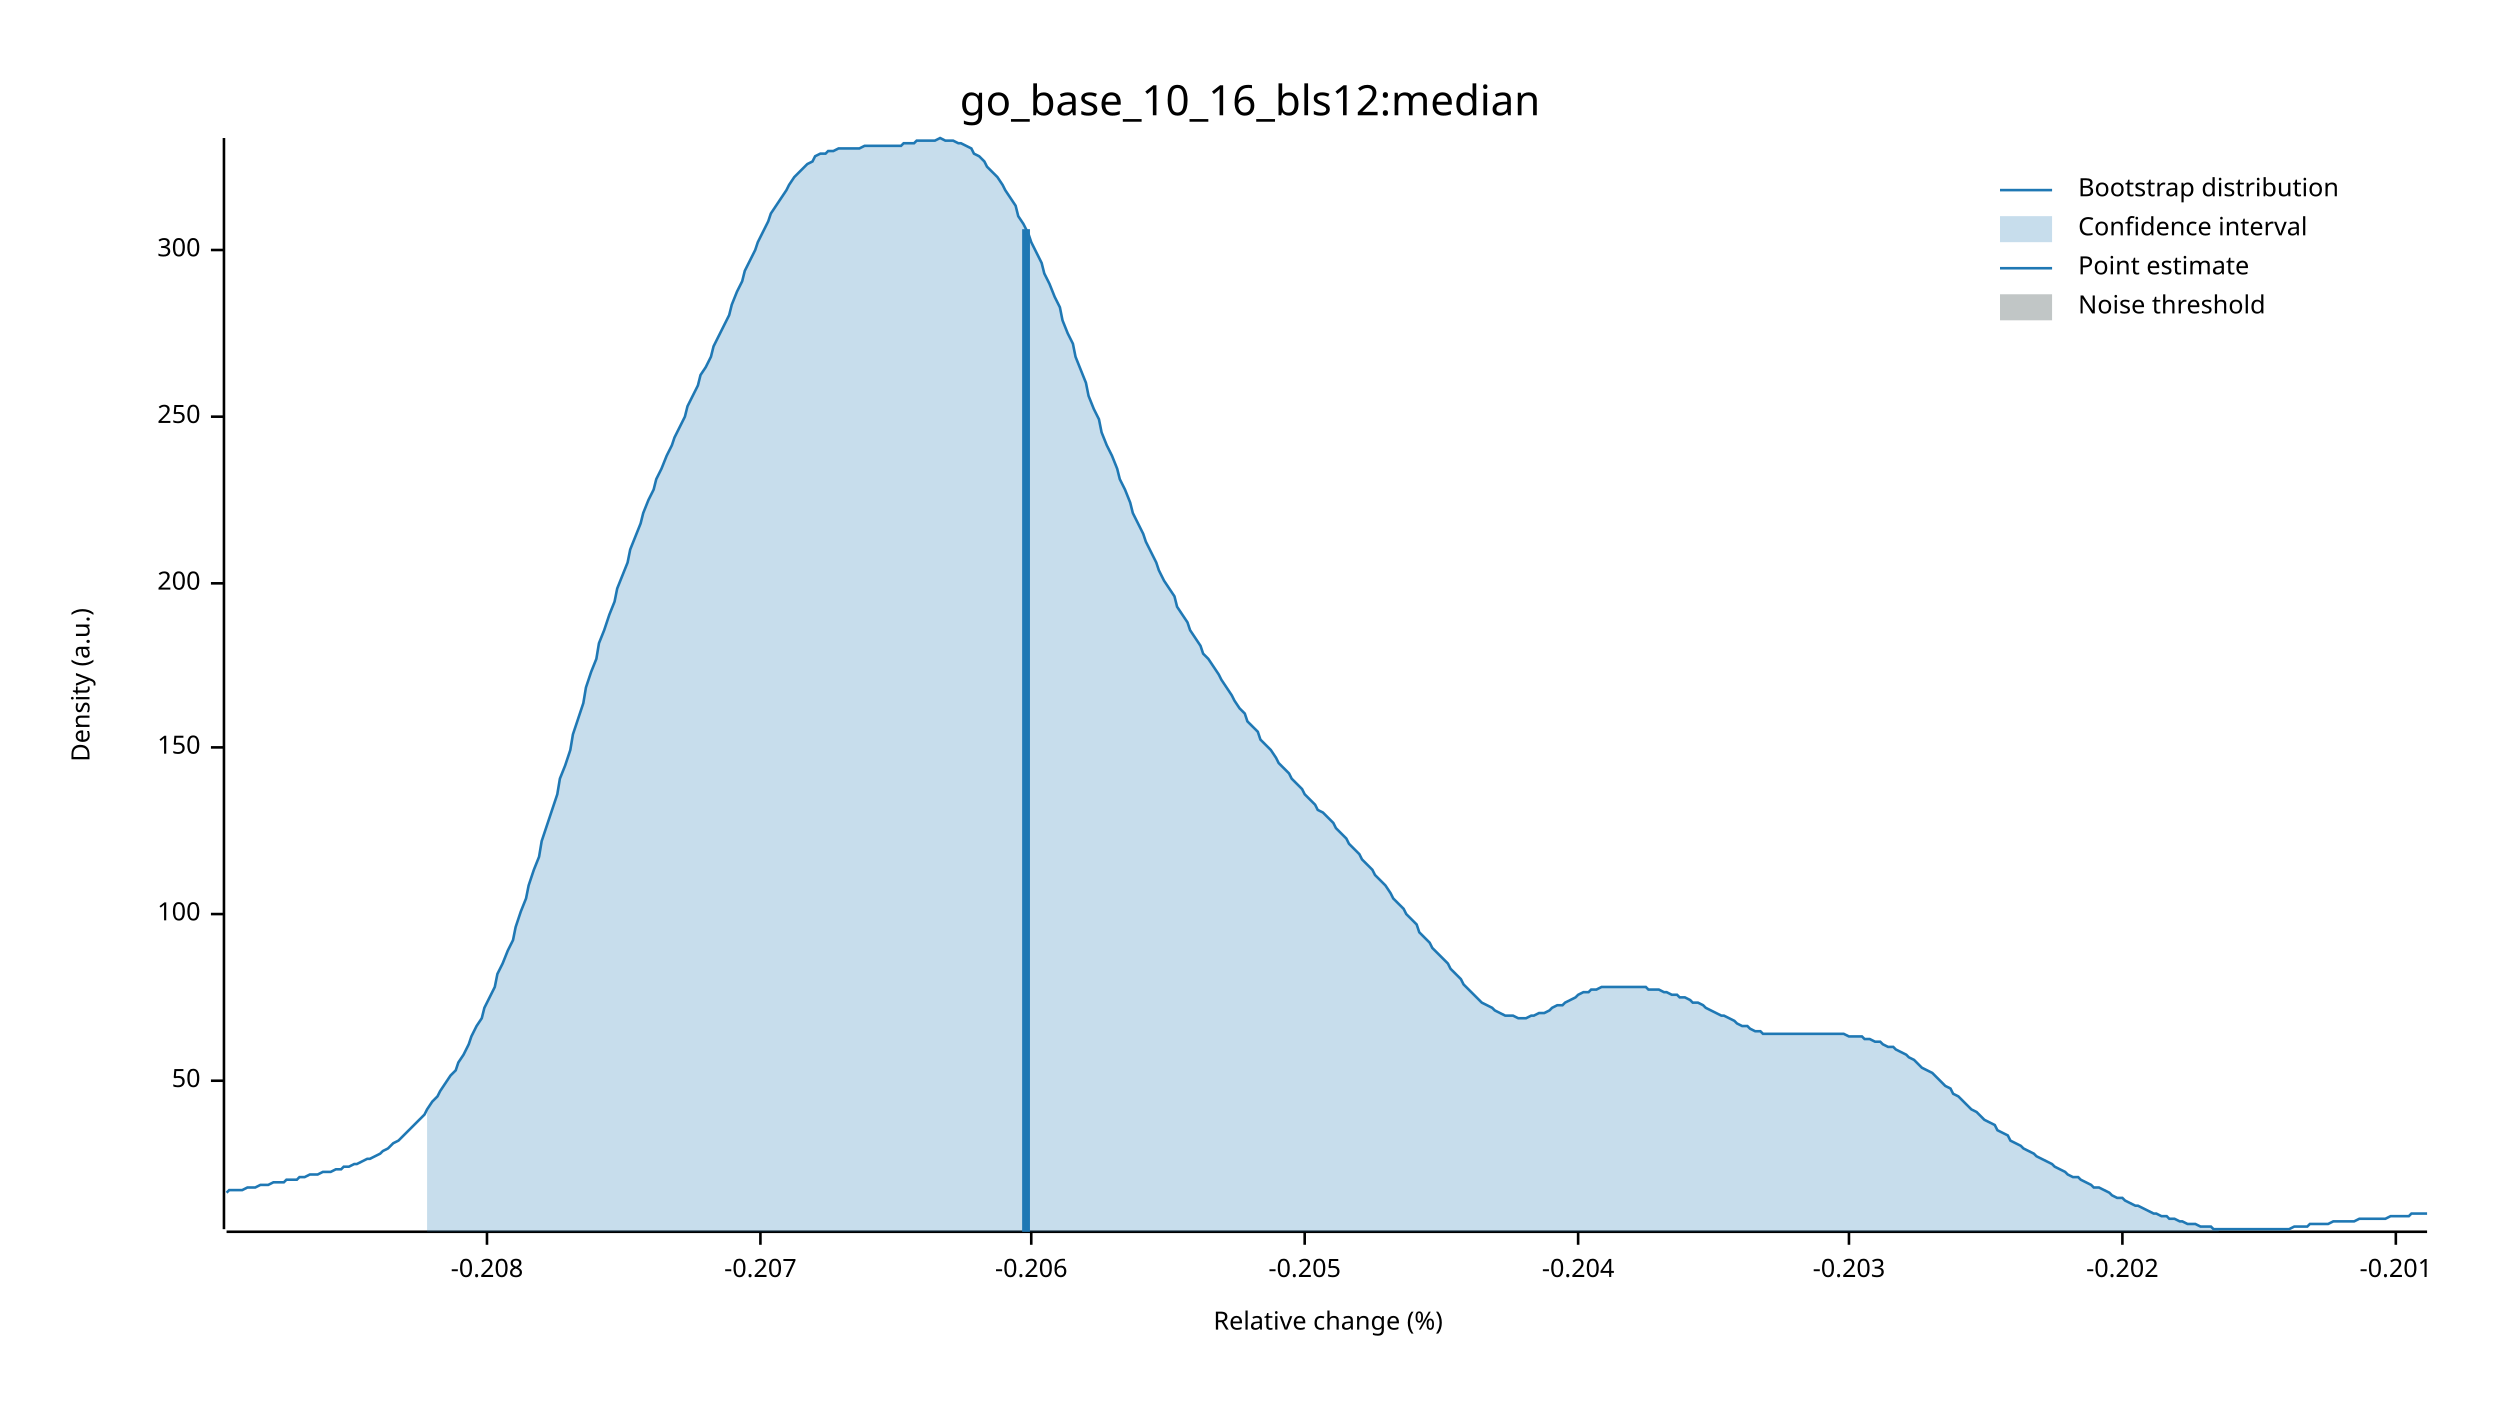
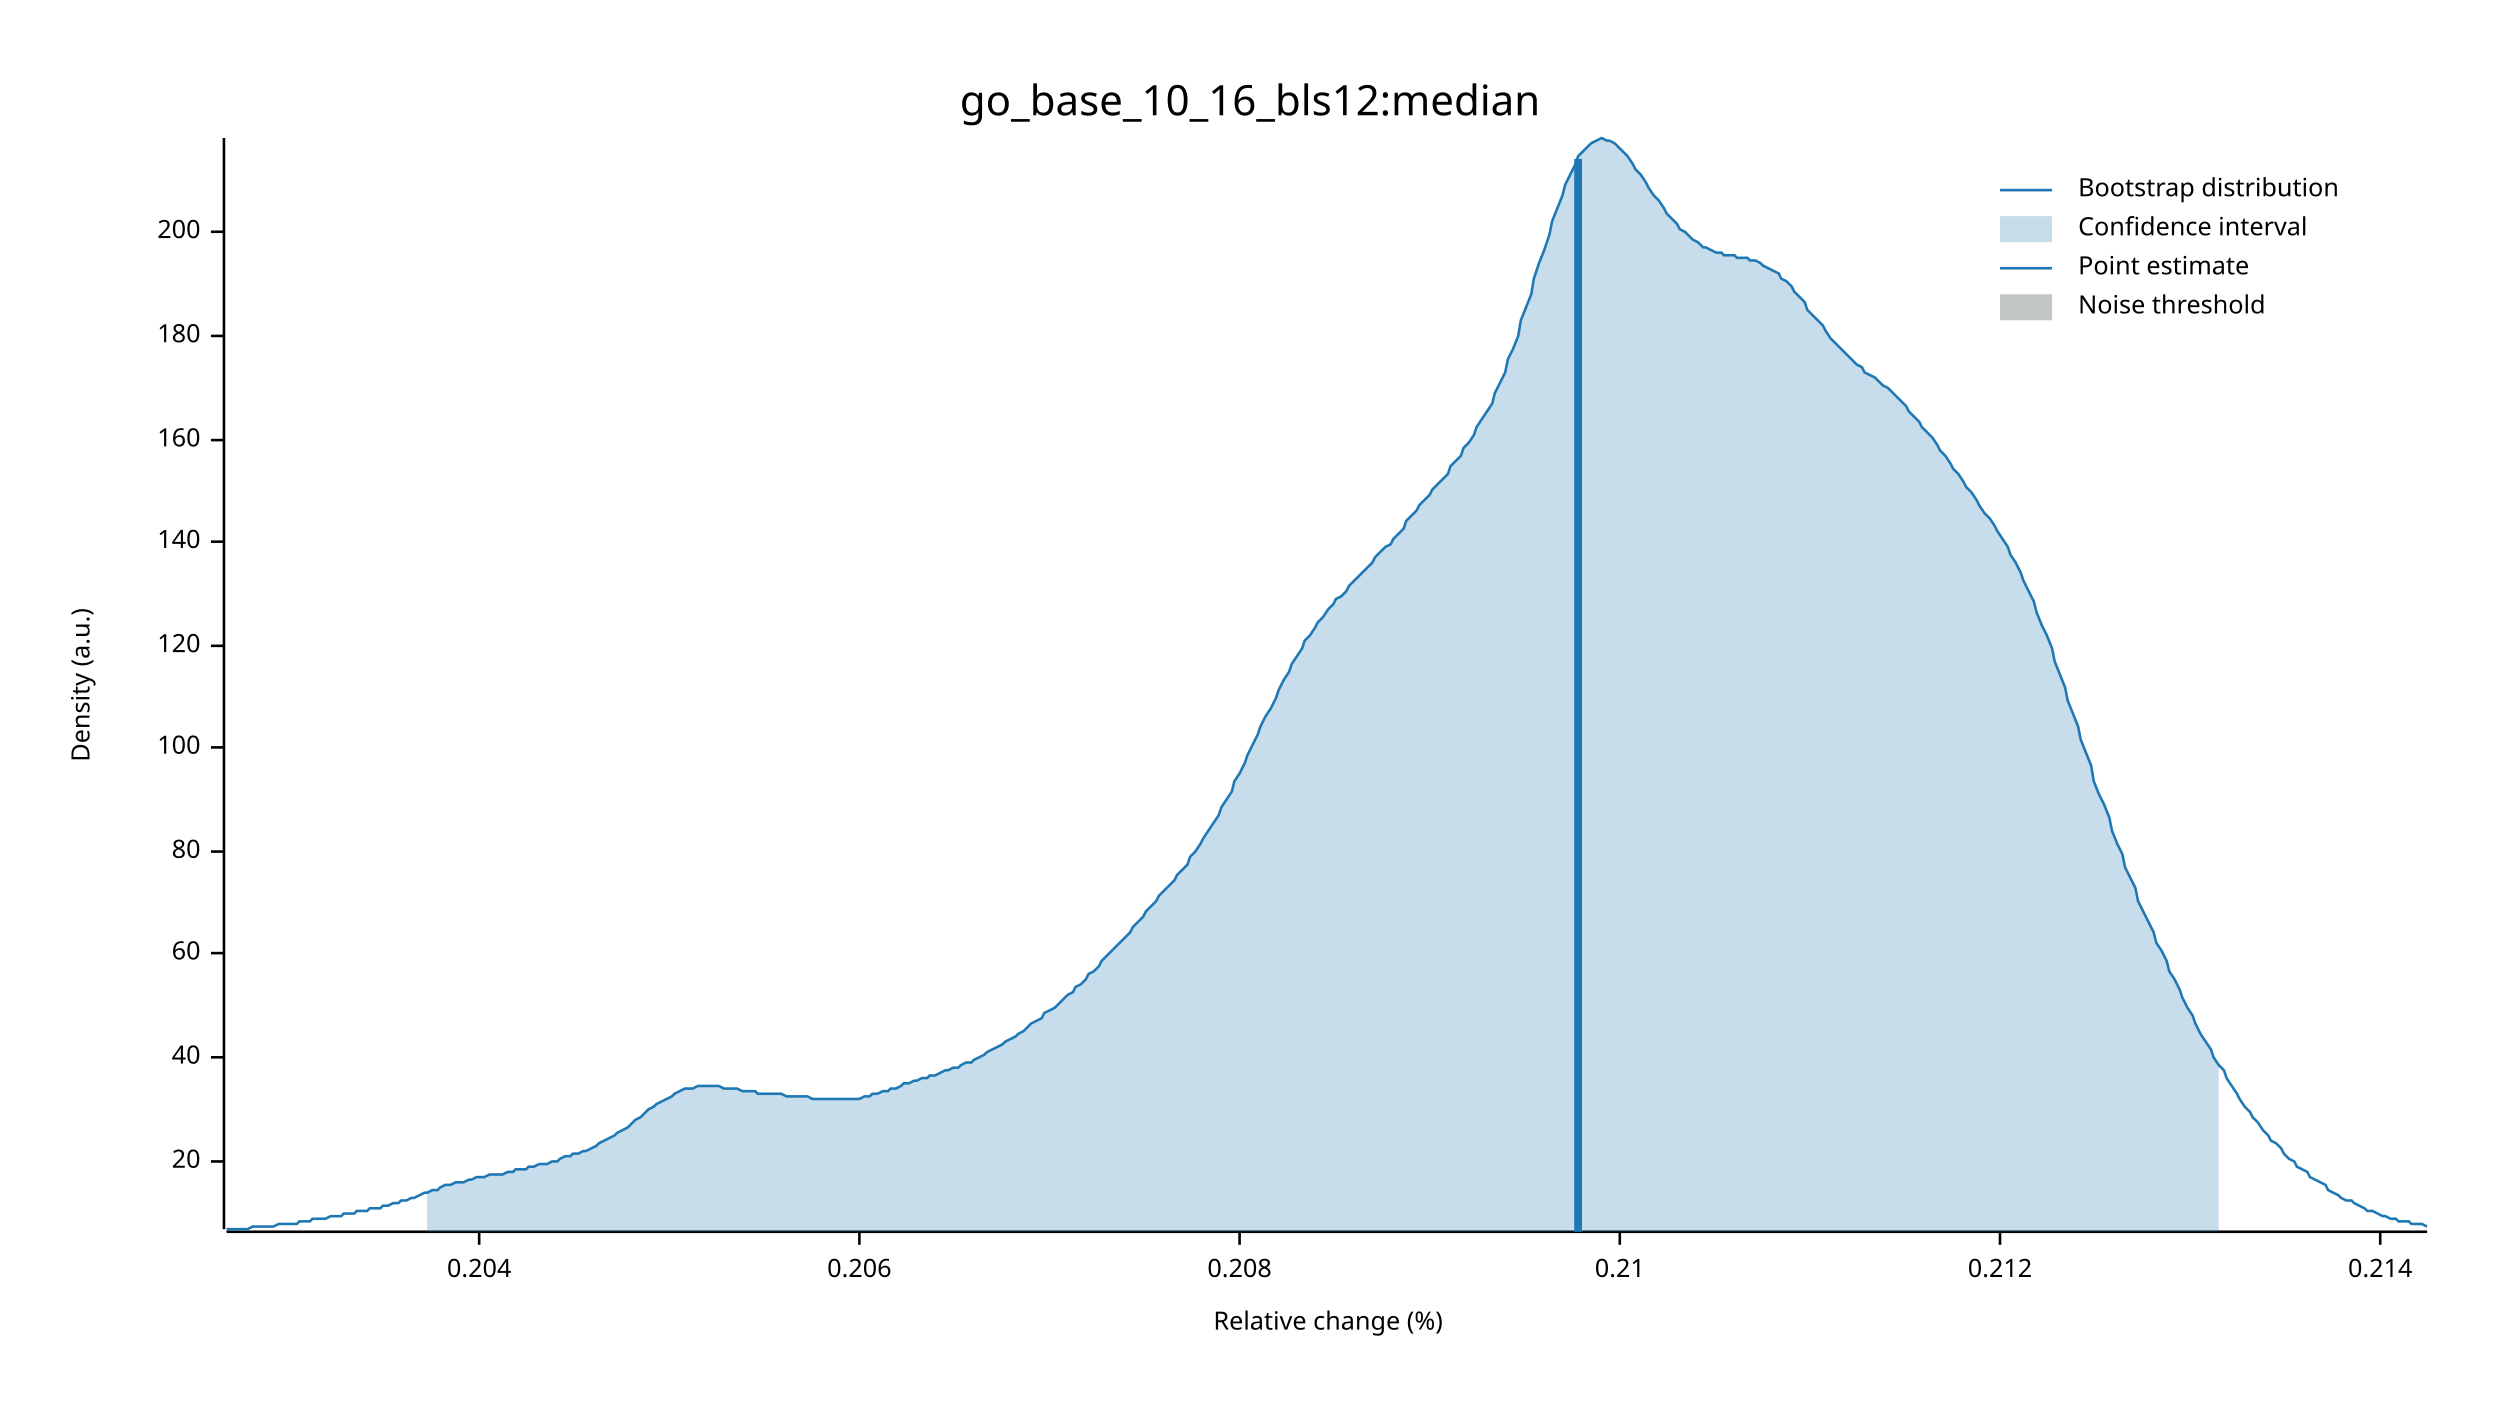
<svg xmlns="http://www.w3.org/2000/svg" width="960" height="540" viewBox="0 0 960 540">
  <text x="480" y="32" dy="0.76em" text-anchor="middle" font-family="sans-serif" font-size="16.129" opacity="1" fill="#000000">
go_base_10_16_bls12:median
</text>
  <text x="27" y="263" dy="0.76em" text-anchor="middle" font-family="sans-serif" font-size="9.677" opacity="1" fill="#000000" transform="rotate(270, 27, 263)">
Density (a.u.)
</text>
  <text x="510" y="513" dy="-0.5ex" text-anchor="middle" font-family="sans-serif" font-size="9.677" opacity="1" fill="#000000">
Relative change (%)
</text>
  <polyline fill="none" opacity="1" stroke="#000000" stroke-width="1" points="86,53 86,472 " />
-   <text x="77" y="415" dy="0.5ex" text-anchor="end" font-family="sans-serif" font-size="9.677" opacity="1" fill="#000000">
- 50
+   <text x="77" y="446" dy="0.5ex" text-anchor="end" font-family="sans-serif" font-size="9.677" opacity="1" fill="#000000">
+ 20
</text>
-   <polyline fill="none" opacity="1" stroke="#000000" stroke-width="1" points="81,415 86,415 " />
-   <text x="77" y="351" dy="0.5ex" text-anchor="end" font-family="sans-serif" font-size="9.677" opacity="1" fill="#000000">
+   <polyline fill="none" opacity="1" stroke="#000000" stroke-width="1" points="81,446 86,446 " />
+   <text x="77" y="406" dy="0.5ex" text-anchor="end" font-family="sans-serif" font-size="9.677" opacity="1" fill="#000000">
+ 40
+ </text>
+   <polyline fill="none" opacity="1" stroke="#000000" stroke-width="1" points="81,406 86,406 " />
+   <text x="77" y="366" dy="0.5ex" text-anchor="end" font-family="sans-serif" font-size="9.677" opacity="1" fill="#000000">
+ 60
+ </text>
+   <polyline fill="none" opacity="1" stroke="#000000" stroke-width="1" points="81,366 86,366 " />
+   <text x="77" y="327" dy="0.5ex" text-anchor="end" font-family="sans-serif" font-size="9.677" opacity="1" fill="#000000">
+ 80
+ </text>
+   <polyline fill="none" opacity="1" stroke="#000000" stroke-width="1" points="81,327 86,327 " />
+   <text x="77" y="287" dy="0.5ex" text-anchor="end" font-family="sans-serif" font-size="9.677" opacity="1" fill="#000000">
100
</text>
-   <polyline fill="none" opacity="1" stroke="#000000" stroke-width="1" points="81,351 86,351 " />
-   <text x="77" y="287" dy="0.5ex" text-anchor="end" font-family="sans-serif" font-size="9.677" opacity="1" fill="#000000">
- 150
+   <polyline fill="none" opacity="1" stroke="#000000" stroke-width="1" points="81,287 86,287 " />
+   <text x="77" y="248" dy="0.5ex" text-anchor="end" font-family="sans-serif" font-size="9.677" opacity="1" fill="#000000">
+ 120
</text>
-   <polyline fill="none" opacity="1" stroke="#000000" stroke-width="1" points="81,287 86,287 " />
-   <text x="77" y="224" dy="0.5ex" text-anchor="end" font-family="sans-serif" font-size="9.677" opacity="1" fill="#000000">
+   <polyline fill="none" opacity="1" stroke="#000000" stroke-width="1" points="81,248 86,248 " />
+   <text x="77" y="208" dy="0.5ex" text-anchor="end" font-family="sans-serif" font-size="9.677" opacity="1" fill="#000000">
+ 140
+ </text>
+   <polyline fill="none" opacity="1" stroke="#000000" stroke-width="1" points="81,208 86,208 " />
+   <text x="77" y="169" dy="0.5ex" text-anchor="end" font-family="sans-serif" font-size="9.677" opacity="1" fill="#000000">
+ 160
+ </text>
+   <polyline fill="none" opacity="1" stroke="#000000" stroke-width="1" points="81,169 86,169 " />
+   <text x="77" y="129" dy="0.5ex" text-anchor="end" font-family="sans-serif" font-size="9.677" opacity="1" fill="#000000">
+ 180
+ </text>
+   <polyline fill="none" opacity="1" stroke="#000000" stroke-width="1" points="81,129 86,129 " />
+   <text x="77" y="89" dy="0.5ex" text-anchor="end" font-family="sans-serif" font-size="9.677" opacity="1" fill="#000000">
200
</text>
-   <polyline fill="none" opacity="1" stroke="#000000" stroke-width="1" points="81,224 86,224 " />
-   <text x="77" y="160" dy="0.5ex" text-anchor="end" font-family="sans-serif" font-size="9.677" opacity="1" fill="#000000">
- 250
+   <polyline fill="none" opacity="1" stroke="#000000" stroke-width="1" points="81,89 86,89 " />
+   <polyline fill="none" opacity="1" stroke="#000000" stroke-width="1" points="87,473 932,473 " />
+   <text x="184" y="483" dy="0.76em" text-anchor="middle" font-family="sans-serif" font-size="9.677" opacity="1" fill="#000000">
+ 0.204
</text>
-   <polyline fill="none" opacity="1" stroke="#000000" stroke-width="1" points="81,160 86,160 " />
-   <text x="77" y="96" dy="0.5ex" text-anchor="end" font-family="sans-serif" font-size="9.677" opacity="1" fill="#000000">
- 300
+   <polyline fill="none" opacity="1" stroke="#000000" stroke-width="1" points="184,473 184,478 " />
+   <text x="330" y="483" dy="0.76em" text-anchor="middle" font-family="sans-serif" font-size="9.677" opacity="1" fill="#000000">
+ 0.206
</text>
-   <polyline fill="none" opacity="1" stroke="#000000" stroke-width="1" points="81,96 86,96 " />
-   <polyline fill="none" opacity="1" stroke="#000000" stroke-width="1" points="87,473 932,473 " />
-   <text x="187" y="483" dy="0.76em" text-anchor="middle" font-family="sans-serif" font-size="9.677" opacity="1" fill="#000000">
- -0.208
+   <polyline fill="none" opacity="1" stroke="#000000" stroke-width="1" points="330,473 330,478 " />
+   <text x="476" y="483" dy="0.76em" text-anchor="middle" font-family="sans-serif" font-size="9.677" opacity="1" fill="#000000">
+ 0.208
</text>
-   <polyline fill="none" opacity="1" stroke="#000000" stroke-width="1" points="187,473 187,478 " />
-   <text x="292" y="483" dy="0.76em" text-anchor="middle" font-family="sans-serif" font-size="9.677" opacity="1" fill="#000000">
- -0.207
+   <polyline fill="none" opacity="1" stroke="#000000" stroke-width="1" points="476,473 476,478 " />
+   <text x="622" y="483" dy="0.76em" text-anchor="middle" font-family="sans-serif" font-size="9.677" opacity="1" fill="#000000">
+ 0.21
</text>
-   <polyline fill="none" opacity="1" stroke="#000000" stroke-width="1" points="292,473 292,478 " />
-   <text x="396" y="483" dy="0.76em" text-anchor="middle" font-family="sans-serif" font-size="9.677" opacity="1" fill="#000000">
- -0.206
+   <polyline fill="none" opacity="1" stroke="#000000" stroke-width="1" points="622,473 622,478 " />
+   <text x="768" y="483" dy="0.76em" text-anchor="middle" font-family="sans-serif" font-size="9.677" opacity="1" fill="#000000">
+ 0.212
</text>
-   <polyline fill="none" opacity="1" stroke="#000000" stroke-width="1" points="396,473 396,478 " />
-   <text x="501" y="483" dy="0.76em" text-anchor="middle" font-family="sans-serif" font-size="9.677" opacity="1" fill="#000000">
- -0.205
+   <polyline fill="none" opacity="1" stroke="#000000" stroke-width="1" points="768,473 768,478 " />
+   <text x="914" y="483" dy="0.76em" text-anchor="middle" font-family="sans-serif" font-size="9.677" opacity="1" fill="#000000">
+ 0.214
</text>
-   <polyline fill="none" opacity="1" stroke="#000000" stroke-width="1" points="501,473 501,478 " />
-   <text x="606" y="483" dy="0.76em" text-anchor="middle" font-family="sans-serif" font-size="9.677" opacity="1" fill="#000000">
- -0.204
- </text>
-   <polyline fill="none" opacity="1" stroke="#000000" stroke-width="1" points="606,473 606,478 " />
-   <text x="710" y="483" dy="0.76em" text-anchor="middle" font-family="sans-serif" font-size="9.677" opacity="1" fill="#000000">
- -0.203
- </text>
-   <polyline fill="none" opacity="1" stroke="#000000" stroke-width="1" points="710,473 710,478 " />
-   <text x="815" y="483" dy="0.76em" text-anchor="middle" font-family="sans-serif" font-size="9.677" opacity="1" fill="#000000">
- -0.202
- </text>
-   <polyline fill="none" opacity="1" stroke="#000000" stroke-width="1" points="815,473 815,478 " />
-   <text x="920" y="483" dy="0.76em" text-anchor="middle" font-family="sans-serif" font-size="9.677" opacity="1" fill="#000000">
- -0.201
- </text>
-   <polyline fill="none" opacity="1" stroke="#000000" stroke-width="1" points="920,473 920,478 " />
-   <polyline fill="none" opacity="1" stroke="#1F78B4" stroke-width="1" points="87,458 88,457 90,457 92,457 93,457 95,456 97,456 98,456 100,455 102,455 103,455 105,454 107,454 109,454 110,453 112,453 114,453 115,452 117,452 119,451 120,451 122,451 124,450 125,450 127,450 129,449 131,449 132,448 134,448 136,447 137,447 139,446 141,445 142,445 144,444 146,443 147,442 149,441 151,439 153,438 154,437 156,435 158,433 159,432 161,430 163,428 164,426 166,423 168,421 169,419 171,416 173,413 175,411 176,408 178,405 180,401 181,398 183,394 185,391 186,387 188,383 190,379 191,374 193,370 195,365 197,361 198,356 200,350 202,345 203,340 205,334 207,329 208,323 210,317 212,311 214,305 215,299 217,294 219,288 220,282 222,276 224,270 225,264 227,258 229,253 230,247 232,242 234,236 236,231 237,226 239,221 241,216 242,211 244,206 246,201 247,197 249,192 251,188 252,184 254,180 256,175 258,171 259,168 261,164 263,160 264,156 266,152 268,148 269,144 271,141 273,137 274,133 276,129 278,125 280,121 281,117 283,112 285,108 286,104 288,100 290,96 291,93 293,89 295,85 296,82 298,79 300,76 302,73 303,71 305,68 307,66 308,65 310,63 312,62 313,60 315,59 317,59 318,58 320,58 322,57 324,57 325,57 327,57 329,57 330,57 332,56 334,56 335,56 337,56 339,56 341,56 342,56 344,56 346,56 347,55 349,55 351,55 352,54 354,54 356,54 357,54 359,54 361,53 363,54 364,54 366,54 368,55 369,55 371,56 373,57 374,59 376,60 378,62 379,64 381,66 383,68 385,71 386,73 388,76 390,79 391,83 393,86 395,90 396,93 398,97 400,101 401,105 403,109 405,114 407,118 408,123 410,128 412,132 413,137 415,142 417,147 418,152 420,157 422,161 423,166 425,171 427,175 429,180 430,184 432,188 434,193 435,197 437,201 439,205 440,208 442,212 444,216 445,219 447,223 449,226 451,229 452,233 454,236 456,239 457,242 459,245 461,248 462,251 464,253 466,256 468,259 469,261 471,264 473,267 474,269 476,272 478,274 479,277 481,279 483,281 484,284 486,286 488,288 490,291 491,293 493,295 495,297 496,299 498,301 500,303 501,305 503,307 505,309 506,311 508,312 510,314 512,316 513,318 515,320 517,322 518,324 520,326 522,328 523,330 525,332 527,334 528,336 530,338 532,340 534,343 535,345 537,347 539,349 540,351 542,353 544,355 545,358 547,360 549,362 550,364 552,366 554,368 556,370 557,372 559,374 561,376 562,378 564,380 566,382 567,383 569,385 571,386 573,387 574,388 576,389 578,390 579,390 581,390 583,391 584,391 586,391 588,390 589,390 591,389 593,389 595,388 596,387 598,386 600,386 601,385 603,384 605,383 606,382 608,381 610,381 611,380 613,380 615,379 617,379 618,379 620,379 622,379 623,379 625,379 627,379 628,379 630,379 632,379 633,380 635,380 637,380 639,381 640,381 642,382 644,382 645,383 647,383 649,384 650,385 652,385 654,386 655,387 657,388 659,389 661,390 662,390 664,391 666,392 667,393 669,394 671,394 672,395 674,396 676,396 677,397 679,397 681,397 683,397 684,397 686,397 688,397 689,397 691,397 693,397 694,397 696,397 698,397 700,397 701,397 703,397 705,397 706,397 708,397 710,398 711,398 713,398 715,398 716,399 718,399 720,400 722,400 723,401 725,402 727,402 728,403 730,404 732,405 733,406 735,407 737,409 738,410 740,411 742,412 744,414 745,415 747,417 749,418 750,420 752,421 754,423 755,424 757,426 759,427 760,428 762,430 764,431 766,432 767,434 769,435 771,436 772,438 774,439 776,440 777,441 779,442 781,443 782,444 784,445 786,446 788,447 789,448 791,449 793,450 794,451 796,452 798,452 799,453 801,454 803,455 804,456 806,456 808,457 810,458 811,459 813,460 815,460 816,461 818,462 820,463 821,463 823,464 825,465 827,466 828,466 830,467 832,467 833,468 835,468 837,469 838,469 840,470 842,470 843,470 845,471 847,471 849,471 850,472 852,472 854,472 855,472 857,472 859,472 860,472 862,472 864,472 865,472 867,472 869,472 871,472 872,472 874,472 876,472 877,472 879,472 881,471 882,471 884,471 886,471 887,470 889,470 891,470 893,470 894,470 896,469 898,469 899,469 901,469 903,469 904,469 906,468 908,468 909,468 911,468 913,468 915,468 916,468 918,467 920,467 921,467 923,467 925,467 926,466 928,466 930,466 932,466 " />
-   <polygon opacity="0.25" fill="#1F78B4" points="164,426 166,423 168,421 169,419 171,416 173,413 175,411 176,408 178,405 180,401 181,398 183,394 185,391 186,387 188,383 190,379 191,374 193,370 195,365 197,361 198,356 200,350 202,345 203,340 205,334 207,329 208,323 210,317 212,311 214,305 215,299 217,294 219,288 220,282 222,276 224,270 225,264 227,258 229,253 230,247 232,242 234,236 236,231 237,226 239,221 241,216 242,211 244,206 246,201 247,197 249,192 251,188 252,184 254,180 256,175 258,171 259,168 261,164 263,160 264,156 266,152 268,148 269,144 271,141 273,137 274,133 276,129 278,125 280,121 281,117 283,112 285,108 286,104 288,100 290,96 291,93 293,89 295,85 296,82 298,79 300,76 302,73 303,71 305,68 307,66 308,65 310,63 312,62 313,60 315,59 317,59 318,58 320,58 322,57 324,57 325,57 327,57 329,57 330,57 332,56 334,56 335,56 337,56 339,56 341,56 342,56 344,56 346,56 347,55 349,55 351,55 352,54 354,54 356,54 357,54 359,54 361,53 363,54 364,54 366,54 368,55 369,55 371,56 373,57 374,59 376,60 378,62 379,64 381,66 383,68 385,71 386,73 388,76 390,79 391,83 393,86 395,90 396,93 398,97 400,101 401,105 403,109 405,114 407,118 408,123 410,128 412,132 413,137 415,142 417,147 418,152 420,157 422,161 423,166 425,171 427,175 429,180 430,184 432,188 434,193 435,197 437,201 439,205 440,208 442,212 444,216 445,219 447,223 449,226 451,229 452,233 454,236 456,239 457,242 459,245 461,248 462,251 464,253 466,256 468,259 469,261 471,264 473,267 474,269 476,272 478,274 479,277 481,279 483,281 484,284 486,286 488,288 490,291 491,293 493,295 495,297 496,299 498,301 500,303 501,305 503,307 505,309 506,311 508,312 510,314 512,316 513,318 515,320 517,322 518,324 520,326 522,328 523,330 525,332 527,334 528,336 530,338 532,340 534,343 535,345 537,347 539,349 540,351 542,353 544,355 545,358 547,360 549,362 550,364 552,366 554,368 556,370 557,372 559,374 561,376 562,378 564,380 566,382 567,383 569,385 571,386 573,387 574,388 576,389 578,390 579,390 581,390 583,391 584,391 586,391 588,390 589,390 591,389 593,389 595,388 596,387 598,386 600,386 601,385 603,384 605,383 606,382 608,381 610,381 611,380 613,380 615,379 617,379 618,379 620,379 622,379 623,379 625,379 627,379 628,379 630,379 632,379 633,380 635,380 637,380 639,381 640,381 642,382 644,382 645,383 647,383 649,384 650,385 652,385 654,386 655,387 657,388 659,389 661,390 662,390 664,391 666,392 667,393 669,394 671,394 672,395 674,396 676,396 677,397 679,397 681,397 683,397 684,397 686,397 688,397 689,397 691,397 693,397 694,397 696,397 698,397 700,397 701,397 703,397 705,397 706,397 708,397 710,398 711,398 713,398 715,398 716,399 718,399 720,400 722,400 723,401 725,402 727,402 728,403 730,404 732,405 733,406 735,407 737,409 738,410 740,411 742,412 744,414 745,415 747,417 749,418 750,420 752,421 754,423 755,424 757,426 759,427 760,428 762,430 764,431 766,432 767,434 769,435 771,436 772,438 774,439 776,440 777,441 779,442 781,443 782,444 784,445 786,446 788,447 789,448 791,449 793,450 794,451 796,452 798,452 799,453 801,454 803,455 804,456 806,456 808,457 810,458 811,459 813,460 815,460 816,461 818,462 820,463 821,463 823,464 825,465 827,466 828,466 830,467 832,467 833,468 835,468 837,469 838,469 840,470 842,470 843,470 845,471 847,471 849,471 850,472 852,472 852,473 164,473 " />
-   <polyline fill="none" opacity="1" stroke="#1F78B4" stroke-width="3" points="394,473 394,88 " />
+   <polyline fill="none" opacity="1" stroke="#000000" stroke-width="1" points="914,473 914,478 " />
+   <polyline fill="none" opacity="1" stroke="#1F78B4" stroke-width="1" points="87,472 88,472 90,472 92,472 93,472 95,472 97,471 98,471 100,471 102,471 103,471 105,471 107,470 109,470 110,470 112,470 114,470 115,469 117,469 119,469 120,468 122,468 124,468 125,468 127,467 129,467 131,467 132,466 134,466 136,466 137,465 139,465 141,465 142,464 144,464 146,464 147,463 149,463 151,462 153,462 154,461 156,461 158,460 159,460 161,459 163,458 164,458 166,457 168,457 169,456 171,455 173,455 175,454 176,454 178,454 180,453 181,453 183,452 185,452 186,452 188,451 190,451 191,451 193,451 195,450 197,450 198,449 200,449 202,449 203,448 205,448 207,447 208,447 210,447 212,446 214,446 215,445 217,444 219,444 220,443 222,443 224,442 225,442 227,441 229,440 230,439 232,438 234,437 236,436 237,435 239,434 241,433 242,432 244,430 246,429 247,428 249,426 251,425 252,424 254,423 256,422 258,421 259,420 261,419 263,418 264,418 266,418 268,417 269,417 271,417 273,417 274,417 276,417 278,418 280,418 281,418 283,418 285,419 286,419 288,419 290,419 291,420 293,420 295,420 296,420 298,420 300,420 302,421 303,421 305,421 307,421 308,421 310,421 312,422 313,422 315,422 317,422 318,422 320,422 322,422 324,422 325,422 327,422 329,422 330,422 332,421 334,421 335,420 337,420 339,419 341,419 342,418 344,418 346,417 347,416 349,416 351,415 352,415 354,414 356,414 357,413 359,413 361,412 363,411 364,411 366,410 368,410 369,409 371,408 373,408 374,407 376,406 378,405 379,404 381,403 383,402 385,401 386,400 388,399 390,398 391,397 393,396 395,394 396,393 398,392 400,391 401,389 403,388 405,387 407,385 408,384 410,382 412,381 413,379 415,378 417,376 418,374 420,373 422,371 423,369 425,367 427,365 429,363 430,362 432,360 434,358 435,356 437,354 439,352 440,350 442,348 444,346 445,344 447,342 449,340 451,338 452,336 454,334 456,332 457,329 459,327 461,324 462,322 464,319 466,316 468,313 469,310 471,307 473,304 474,300 476,297 478,293 479,290 481,286 483,282 484,279 486,275 488,272 490,268 491,265 493,261 495,258 496,255 498,252 500,249 501,246 503,244 505,241 506,239 508,237 510,234 512,232 513,230 515,229 517,227 518,225 520,223 522,221 523,220 525,218 527,216 528,214 530,212 532,210 534,209 535,207 537,205 539,203 540,200 542,198 544,196 545,194 547,192 549,190 550,188 552,186 554,184 556,182 557,179 559,177 561,175 562,172 564,170 566,167 567,164 569,161 571,158 573,155 574,151 576,147 578,143 579,138 581,134 583,129 584,123 586,118 588,113 589,107 591,101 593,96 595,90 596,85 598,80 600,75 601,71 603,67 605,63 606,60 608,58 610,56 611,55 613,54 615,53 617,54 618,54 620,55 622,57 623,58 625,60 627,63 628,65 630,67 632,70 633,72 635,75 637,77 639,80 640,82 642,84 644,86 645,88 647,89 649,91 650,92 652,93 654,95 655,95 657,96 659,97 661,97 662,98 664,98 666,98 667,99 669,99 671,99 672,100 674,100 676,101 677,102 679,103 681,104 683,105 684,107 686,108 688,110 689,112 691,114 693,116 694,119 696,121 698,123 700,125 701,127 703,130 705,132 706,133 708,135 710,137 711,138 713,140 715,141 716,143 718,144 720,145 722,147 723,148 725,149 727,151 728,152 730,154 732,156 733,158 735,160 737,162 738,164 740,166 742,168 744,171 745,173 747,175 749,178 750,180 752,182 754,185 755,187 757,189 759,192 760,194 762,197 764,199 766,202 767,204 769,207 771,210 772,213 774,216 776,220 777,223 779,227 781,231 782,235 784,240 786,244 788,249 789,254 791,259 793,264 794,269 796,274 798,279 799,284 801,289 803,294 804,300 806,305 808,309 810,314 811,319 813,324 815,328 816,333 818,337 820,341 821,346 823,350 825,354 827,358 828,362 830,365 832,369 833,373 835,376 837,380 838,383 840,387 842,390 843,393 845,397 847,400 849,403 850,406 852,409 854,411 855,414 857,417 859,420 860,422 862,425 864,427 865,429 867,431 869,434 871,436 872,438 874,439 876,441 877,443 879,445 881,446 882,448 884,449 886,450 887,452 889,453 891,454 893,455 894,457 896,458 898,459 899,460 901,461 903,461 904,462 906,463 908,464 909,465 911,465 913,466 915,467 916,467 918,468 920,468 921,469 923,469 925,469 926,470 928,470 930,470 932,471 " />
+   <polygon opacity="0.25" fill="#1F78B4" points="164,458 166,457 168,457 169,456 171,455 173,455 175,454 176,454 178,454 180,453 181,453 183,452 185,452 186,452 188,451 190,451 191,451 193,451 195,450 197,450 198,449 200,449 202,449 203,448 205,448 207,447 208,447 210,447 212,446 214,446 215,445 217,444 219,444 220,443 222,443 224,442 225,442 227,441 229,440 230,439 232,438 234,437 236,436 237,435 239,434 241,433 242,432 244,430 246,429 247,428 249,426 251,425 252,424 254,423 256,422 258,421 259,420 261,419 263,418 264,418 266,418 268,417 269,417 271,417 273,417 274,417 276,417 278,418 280,418 281,418 283,418 285,419 286,419 288,419 290,419 291,420 293,420 295,420 296,420 298,420 300,420 302,421 303,421 305,421 307,421 308,421 310,421 312,422 313,422 315,422 317,422 318,422 320,422 322,422 324,422 325,422 327,422 329,422 330,422 332,421 334,421 335,420 337,420 339,419 341,419 342,418 344,418 346,417 347,416 349,416 351,415 352,415 354,414 356,414 357,413 359,413 361,412 363,411 364,411 366,410 368,410 369,409 371,408 373,408 374,407 376,406 378,405 379,404 381,403 383,402 385,401 386,400 388,399 390,398 391,397 393,396 395,394 396,393 398,392 400,391 401,389 403,388 405,387 407,385 408,384 410,382 412,381 413,379 415,378 417,376 418,374 420,373 422,371 423,369 425,367 427,365 429,363 430,362 432,360 434,358 435,356 437,354 439,352 440,350 442,348 444,346 445,344 447,342 449,340 451,338 452,336 454,334 456,332 457,329 459,327 461,324 462,322 464,319 466,316 468,313 469,310 471,307 473,304 474,300 476,297 478,293 479,290 481,286 483,282 484,279 486,275 488,272 490,268 491,265 493,261 495,258 496,255 498,252 500,249 501,246 503,244 505,241 506,239 508,237 510,234 512,232 513,230 515,229 517,227 518,225 520,223 522,221 523,220 525,218 527,216 528,214 530,212 532,210 534,209 535,207 537,205 539,203 540,200 542,198 544,196 545,194 547,192 549,190 550,188 552,186 554,184 556,182 557,179 559,177 561,175 562,172 564,170 566,167 567,164 569,161 571,158 573,155 574,151 576,147 578,143 579,138 581,134 583,129 584,123 586,118 588,113 589,107 591,101 593,96 595,90 596,85 598,80 600,75 601,71 603,67 605,63 606,60 608,58 610,56 611,55 613,54 615,53 617,54 618,54 620,55 622,57 623,58 625,60 627,63 628,65 630,67 632,70 633,72 635,75 637,77 639,80 640,82 642,84 644,86 645,88 647,89 649,91 650,92 652,93 654,95 655,95 657,96 659,97 661,97 662,98 664,98 666,98 667,99 669,99 671,99 672,100 674,100 676,101 677,102 679,103 681,104 683,105 684,107 686,108 688,110 689,112 691,114 693,116 694,119 696,121 698,123 700,125 701,127 703,130 705,132 706,133 708,135 710,137 711,138 713,140 715,141 716,143 718,144 720,145 722,147 723,148 725,149 727,151 728,152 730,154 732,156 733,158 735,160 737,162 738,164 740,166 742,168 744,171 745,173 747,175 749,178 750,180 752,182 754,185 755,187 757,189 759,192 760,194 762,197 764,199 766,202 767,204 769,207 771,210 772,213 774,216 776,220 777,223 779,227 781,231 782,235 784,240 786,244 788,249 789,254 791,259 793,264 794,269 796,274 798,279 799,284 801,289 803,294 804,300 806,305 808,309 810,314 811,319 813,324 815,328 816,333 818,337 820,341 821,346 823,350 825,354 827,358 828,362 830,365 832,369 833,373 835,376 837,380 838,383 840,387 842,390 843,393 845,397 847,400 849,403 850,406 852,409 852,473 164,473 " />
+   <polyline fill="none" opacity="1" stroke="#1F78B4" stroke-width="3" points="606,473 606,61 " />
  <rect x="509" y="53" width="0" height="419" opacity="0.1" fill="#071A1C" stroke="none" />
  <text x="798" y="68" dy="0.76em" text-anchor="start" font-family="sans-serif" font-size="9.677" opacity="1" fill="#000000">
Bootstrap distribution
</text>
  <text x="798" y="83" dy="0.76em" text-anchor="start" font-family="sans-serif" font-size="9.677" opacity="1" fill="#000000">
Confidence interval
</text>
  <text x="798" y="98" dy="0.76em" text-anchor="start" font-family="sans-serif" font-size="9.677" opacity="1" fill="#000000">
Point estimate
</text>
  <text x="798" y="113" dy="0.76em" text-anchor="start" font-family="sans-serif" font-size="9.677" opacity="1" fill="#000000">
Noise threshold
</text>
  <polyline fill="none" opacity="1" stroke="#1F78B4" stroke-width="1" points="768,73 788,73 " />
  <rect x="768" y="83" width="20" height="10" opacity="0.25" fill="#1F78B4" stroke="none" />
  <polyline fill="none" opacity="1" stroke="#1F78B4" stroke-width="1" points="768,103 788,103 " />
  <rect x="768" y="113" width="20" height="10" opacity="0.25" fill="#071A1C" stroke="none" />
</svg>
